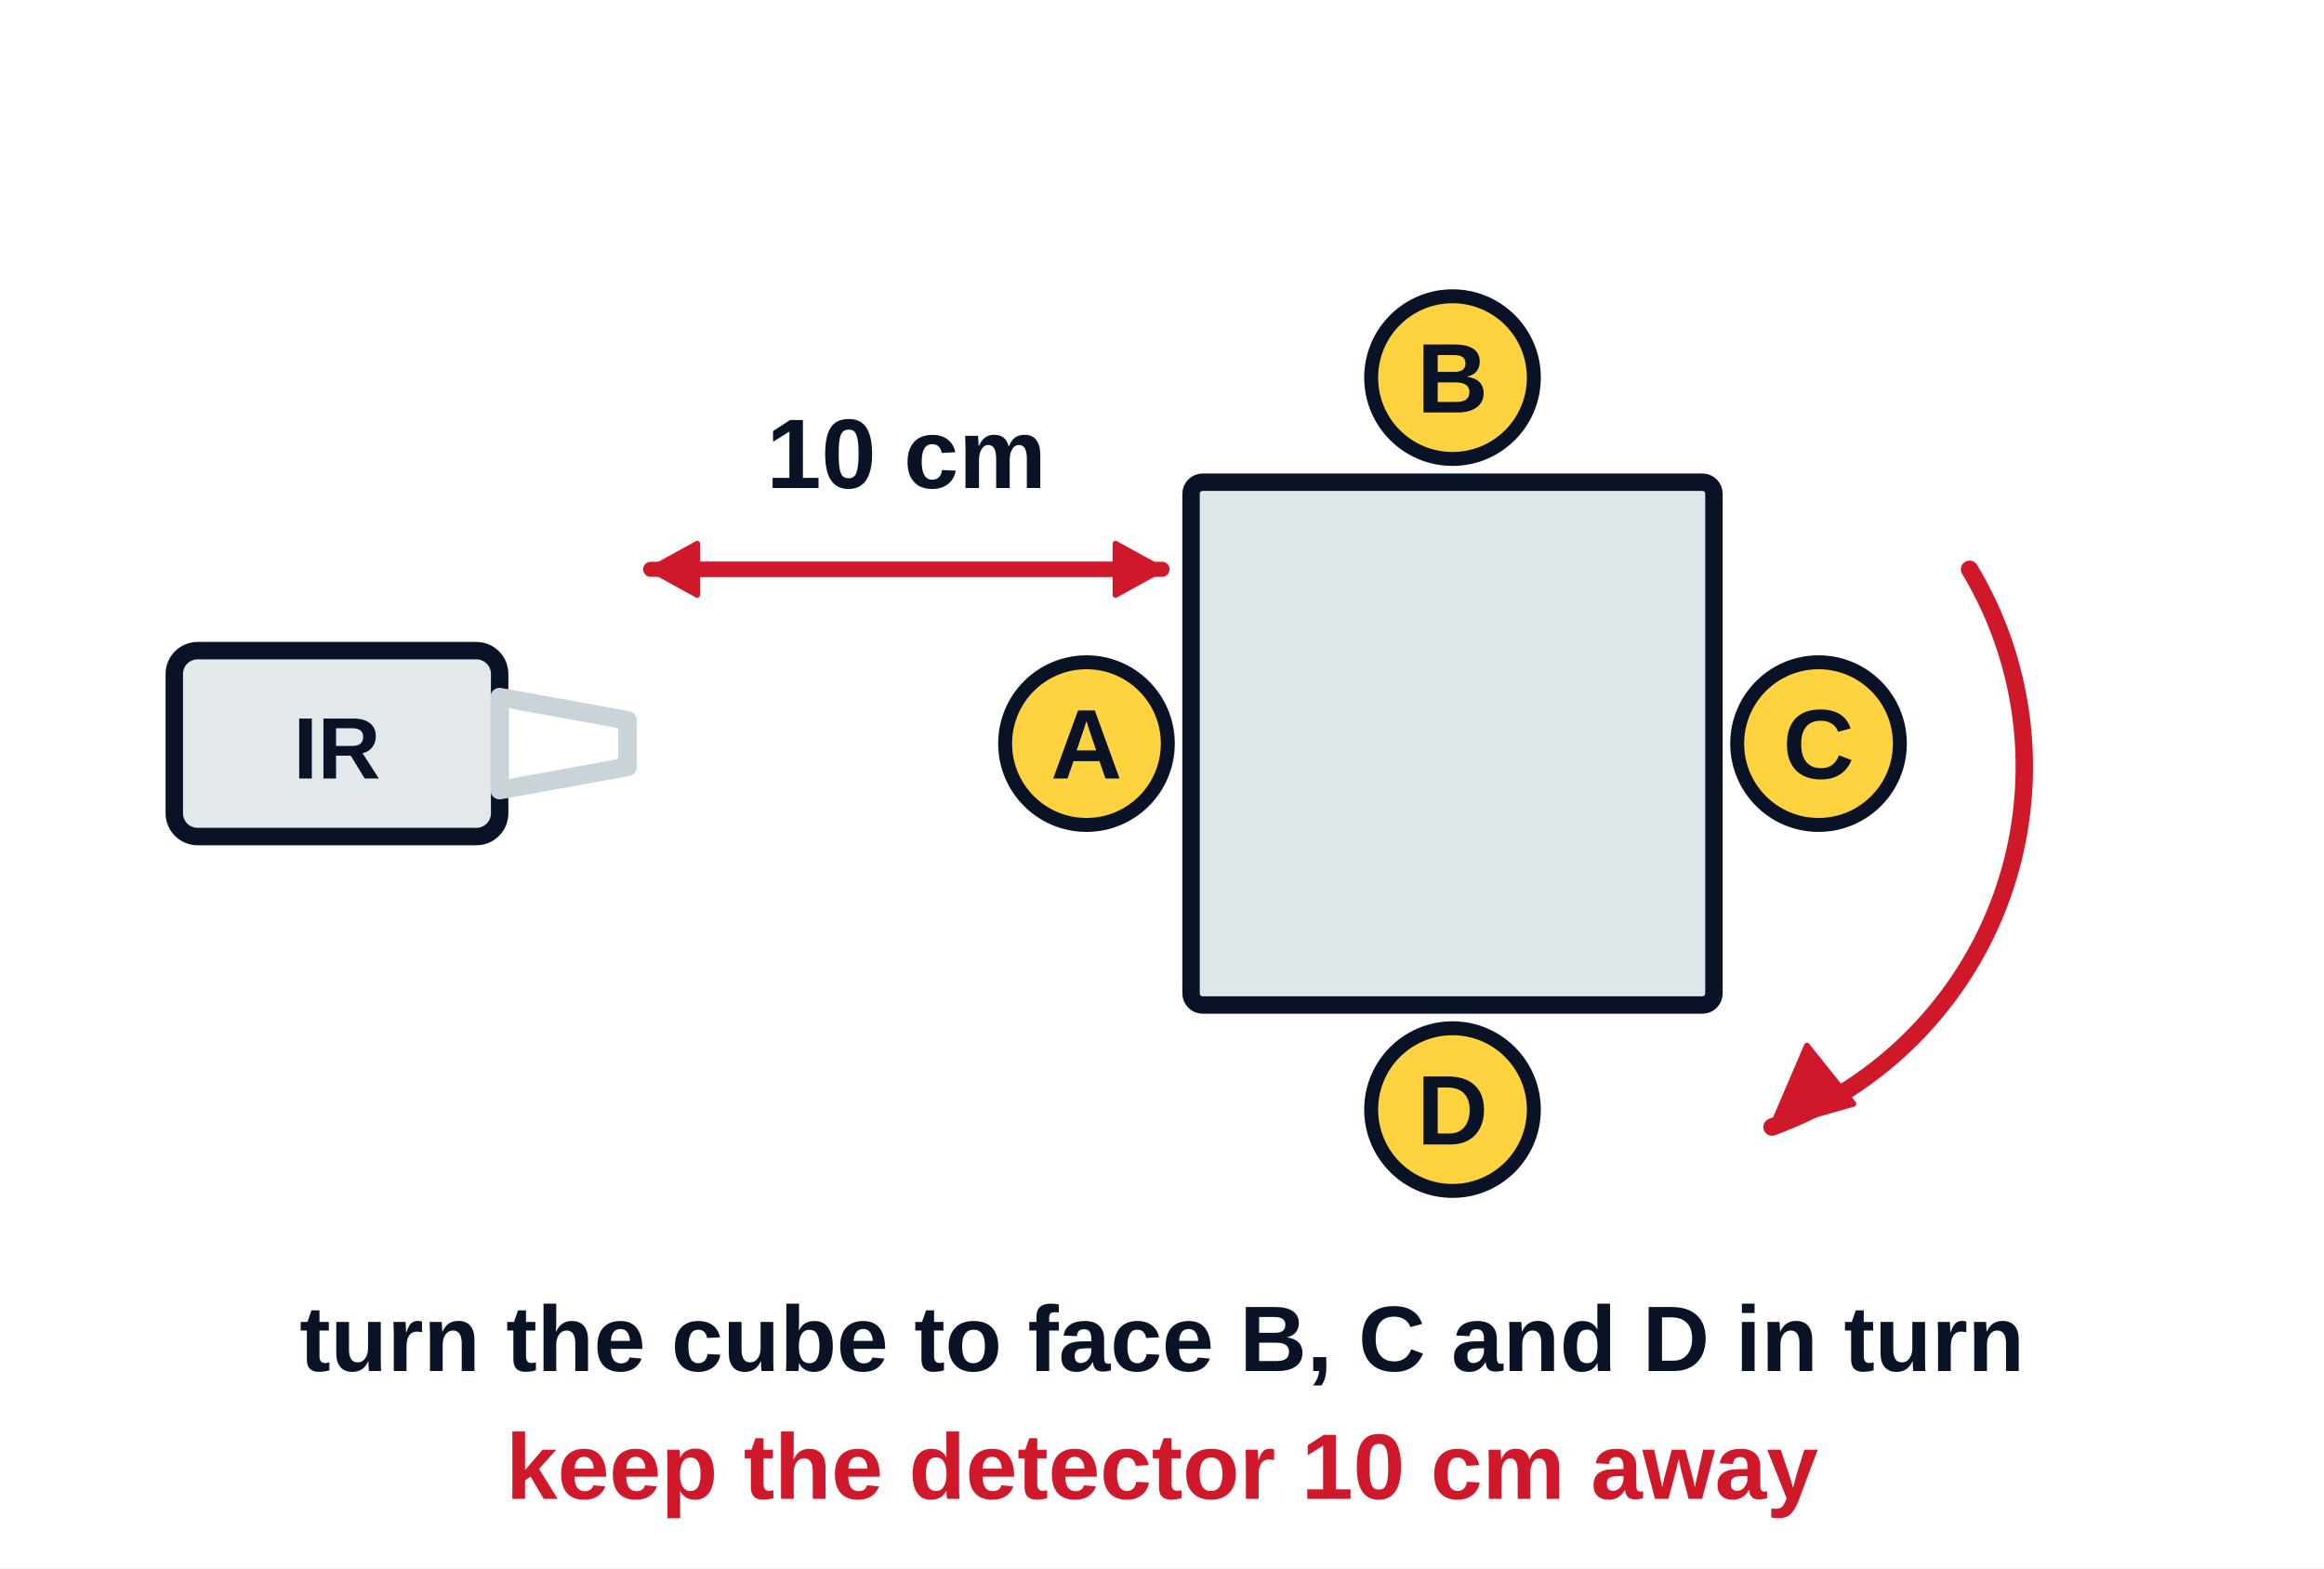
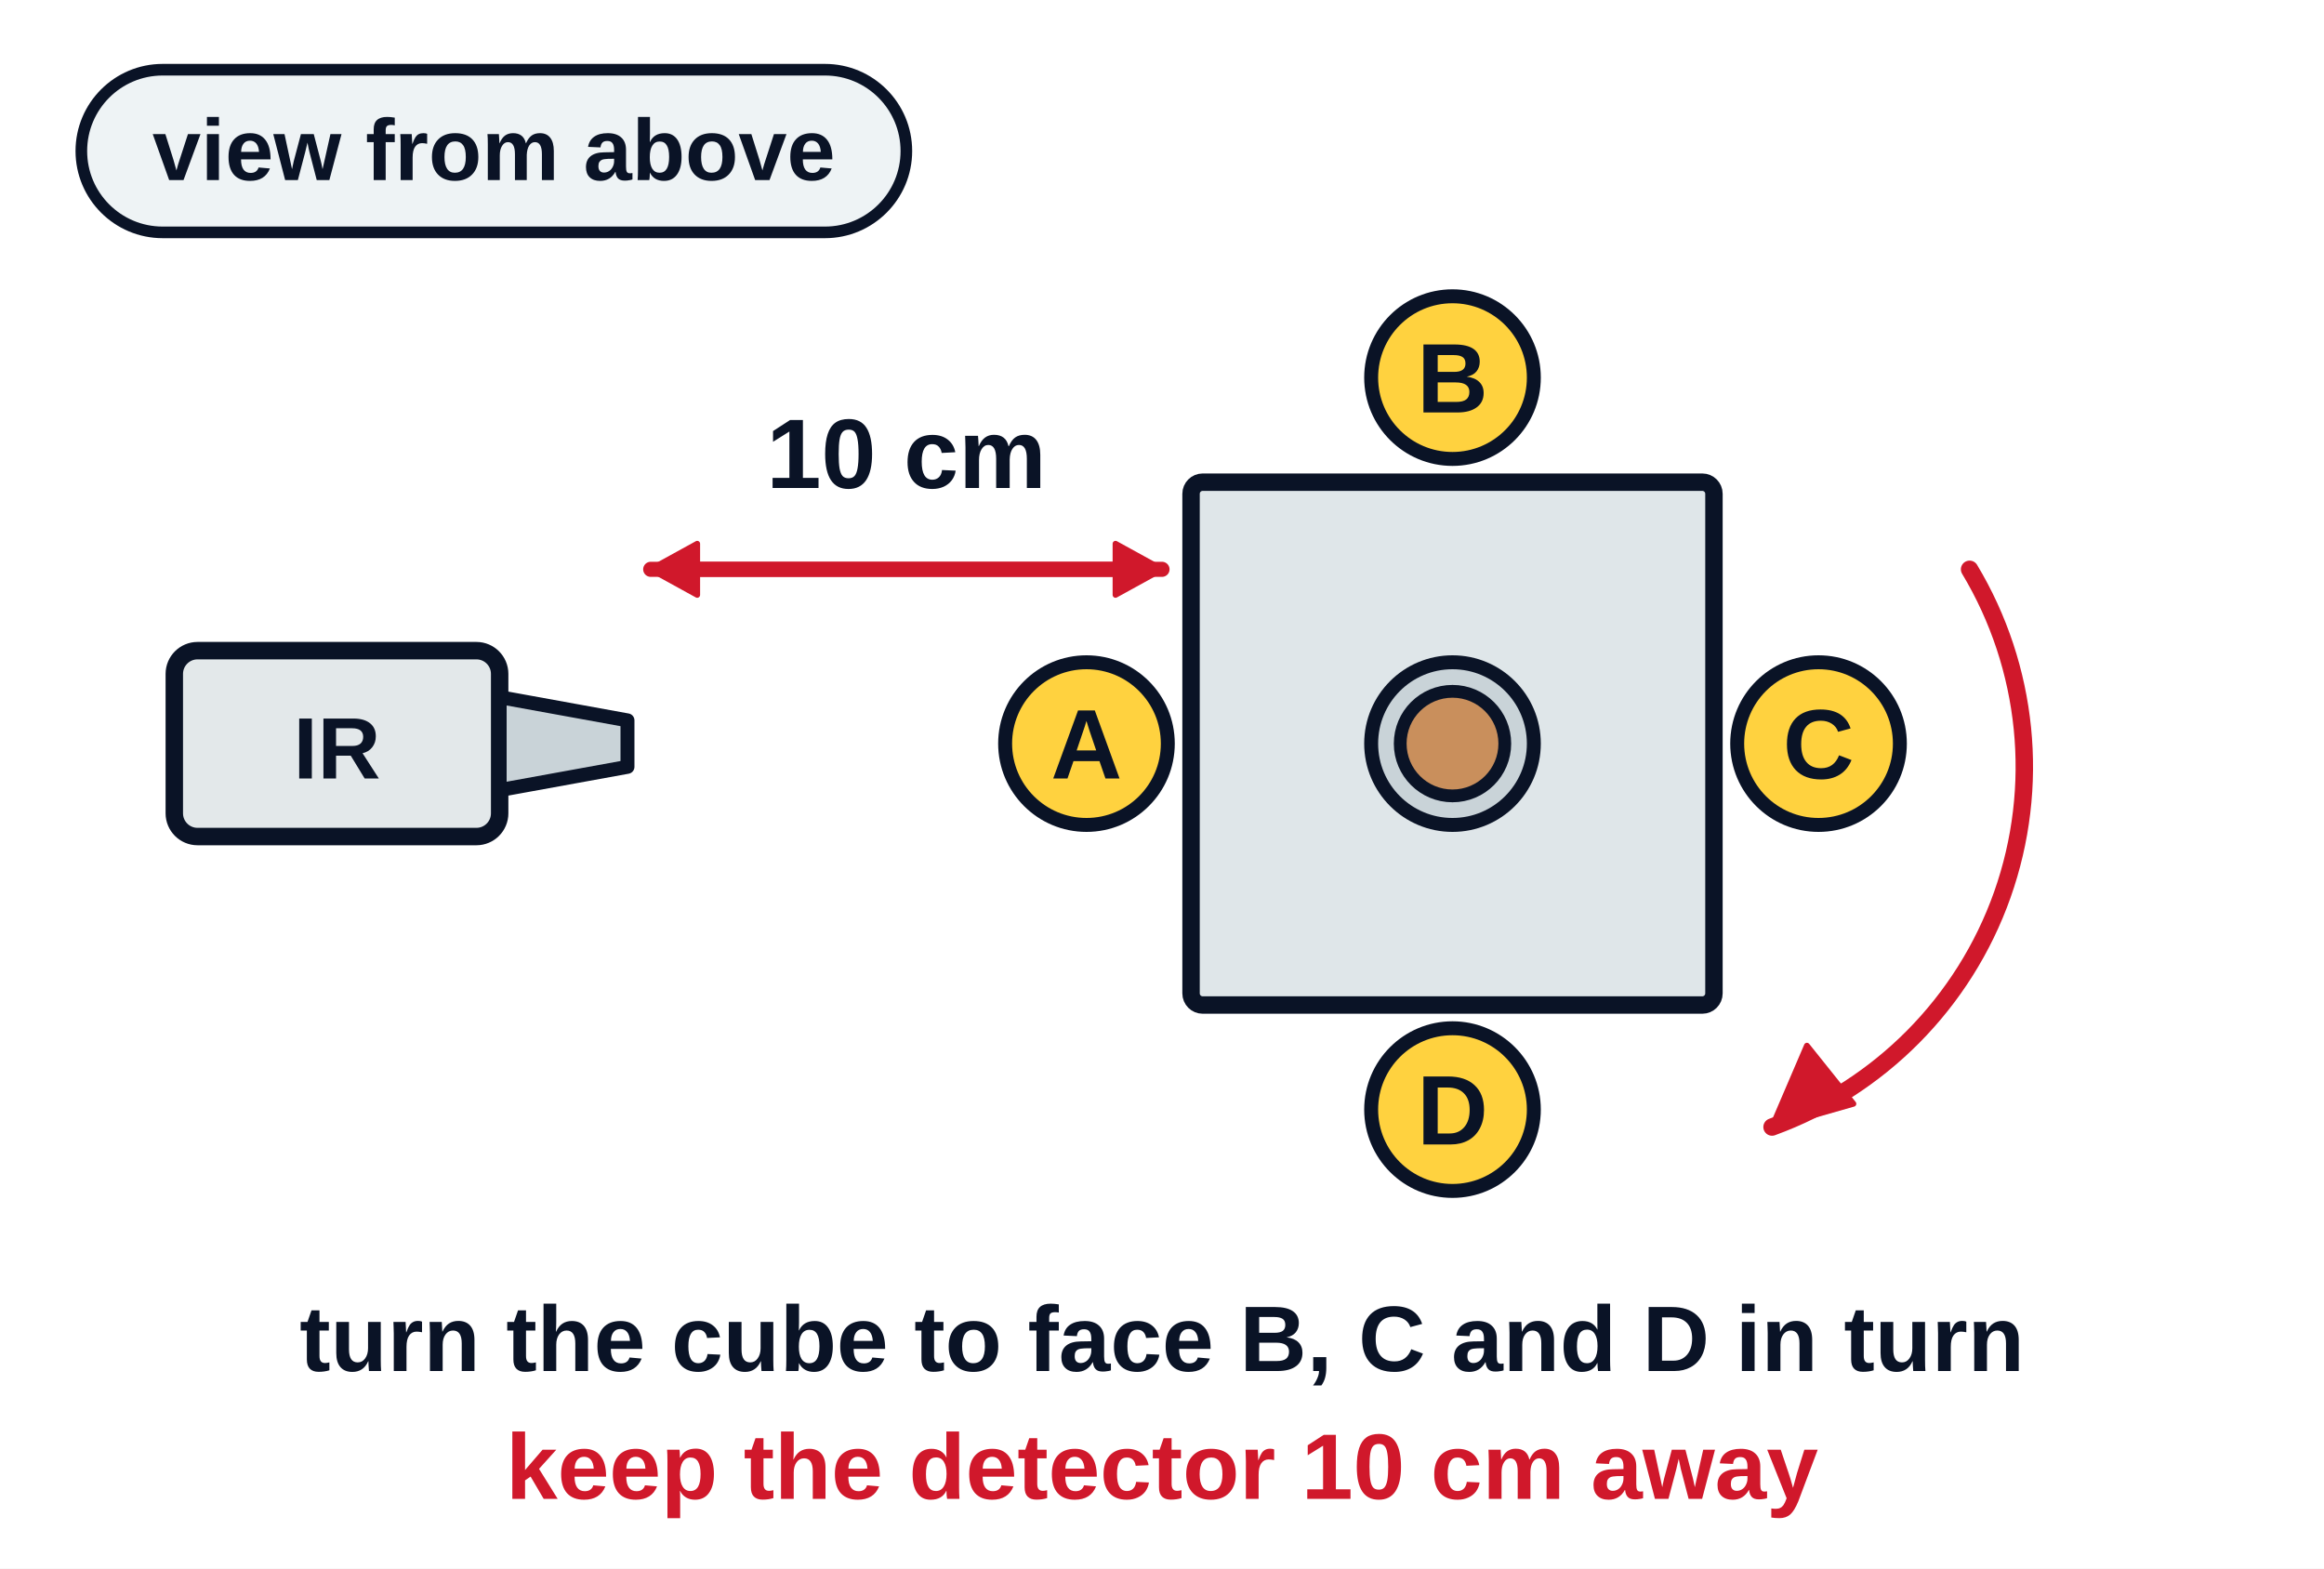
<svg xmlns="http://www.w3.org/2000/svg" viewBox="0 0 400 270" width="400" height="270" role="img" font-family="Arial, Helvetica, sans-serif" fill="none" stroke="#0a1326" stroke-width="3.2" stroke-linecap="round" stroke-linejoin="round">
  <rect width="400" height="270" fill="#ffffff" stroke="none" />
  <rect x="205" y="83" width="90" height="90" fill="#dfe6e9" stroke="#0a1326" stroke-width="3" rx="2" />
+   <circle cx="250" cy="128" r="14" fill="#c9d3d8" stroke="#0a1326" stroke-width="2.4" />
+   <circle cx="250" cy="128" r="9" fill="#c98f5c" stroke="#0a1326" stroke-width="2.2" />
+   <rect x="14" y="12" width="142" height="28" fill="#eef3f5" stroke="#0a1326" stroke-width="2" rx="14" />
+   <text x="85" y="31" text-anchor="middle" font-size="15" font-weight="700" fill="#0a1326" stroke="none">view from above</text>
  <circle cx="187" cy="128" r="14" fill="#ffd23f" stroke="#0a1326" stroke-width="2.4" />
  <text x="187" y="134" text-anchor="middle" font-size="17" font-weight="700" fill="#0a1326" stroke="none">A</text>
  <circle cx="250" cy="65" r="14" fill="#ffd23f" stroke="#0a1326" stroke-width="2.4" />
  <text x="250" y="71" text-anchor="middle" font-size="17" font-weight="700" fill="#0a1326" stroke="none">B</text>
  <circle cx="313" cy="128" r="14" fill="#ffd23f" stroke="#0a1326" stroke-width="2.4" />
  <text x="313" y="134" text-anchor="middle" font-size="17" font-weight="700" fill="#0a1326" stroke="none">C</text>
  <circle cx="250" cy="191" r="14" fill="#ffd23f" stroke="#0a1326" stroke-width="2.4" />
  <text x="250" y="197" text-anchor="middle" font-size="17" font-weight="700" fill="#0a1326" stroke="none">D</text>
  <rect x="30" y="112" width="56" height="32" fill="#e3e8ea" stroke="#0a1326" stroke-width="3" rx="4" />
-   <path d="M86 120 L108 124 V132 L86 136 Z" stroke="#c9d3d8" stroke-width="#0a1326" fill="2.4" />
+   <path d="M86 120 L108 124 V132 L86 136 Z" fill="#c9d3d8" stroke="#0a1326" stroke-width="2.4" />
  <text x="58" y="134" text-anchor="middle" font-size="15" font-weight="700" fill="#0a1326" stroke="none">IR</text>
  <line x1="112" y1="98" x2="192" y2="98" stroke="#d0182b" stroke-width="2.6" />
  <path d="M200 98 L192 93.6 L192 102.4 Z" fill="#d0182b" stroke="#d0182b" stroke-width="1" />
  <line x1="200" y1="98" x2="120" y2="98" stroke="#d0182b" stroke-width="2.6" />
  <path d="M112 98 L120 102.4 L120 93.6 Z" fill="#d0182b" stroke="#d0182b" stroke-width="1" />
  <text x="156" y="84" text-anchor="middle" font-size="17" font-weight="700" fill="#0a1326" stroke="none">10 cm</text>
  <path d="M339 98 A 66 66 0 0 1 305 194" stroke="#d0182b" stroke-width="3" fill="none" />
  <path d="M305 194 L319 190 L311 180 Z" fill="#d0182b" stroke="#d0182b" stroke-width="1" />
  <text x="200" y="236" text-anchor="middle" font-size="16" font-weight="700" fill="#0a1326" stroke="none">turn the cube to face B, C and D in turn</text>
  <text x="200" y="258" text-anchor="middle" font-size="16" font-weight="700" fill="#d0182b" stroke="none">keep the detector 10 cm away</text>
</svg>
